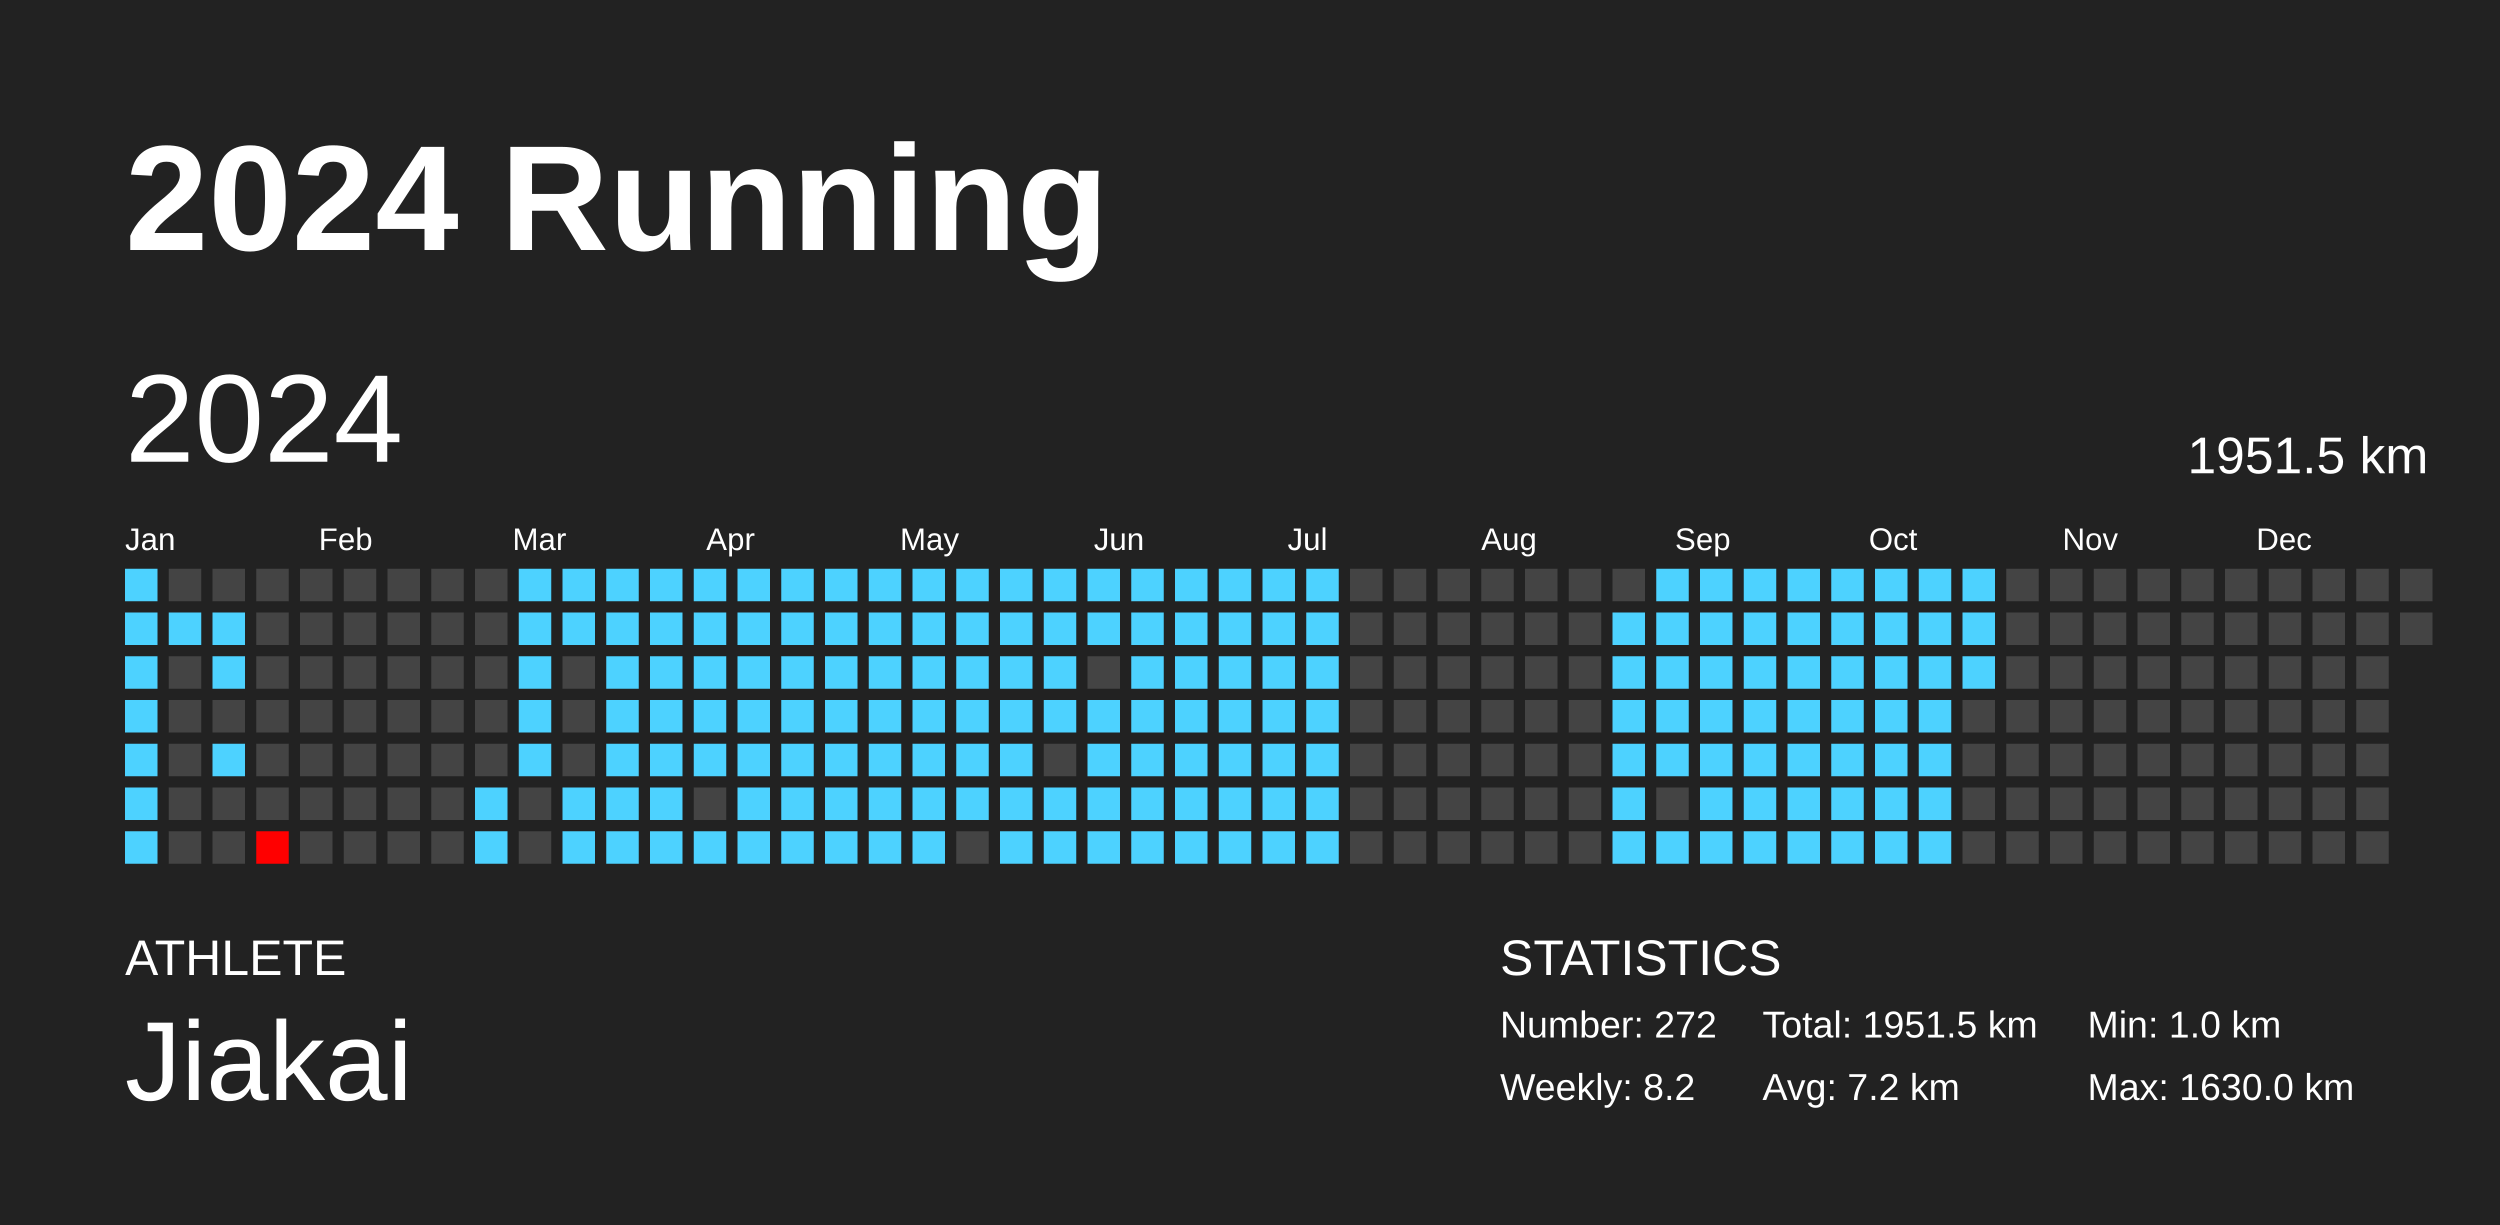
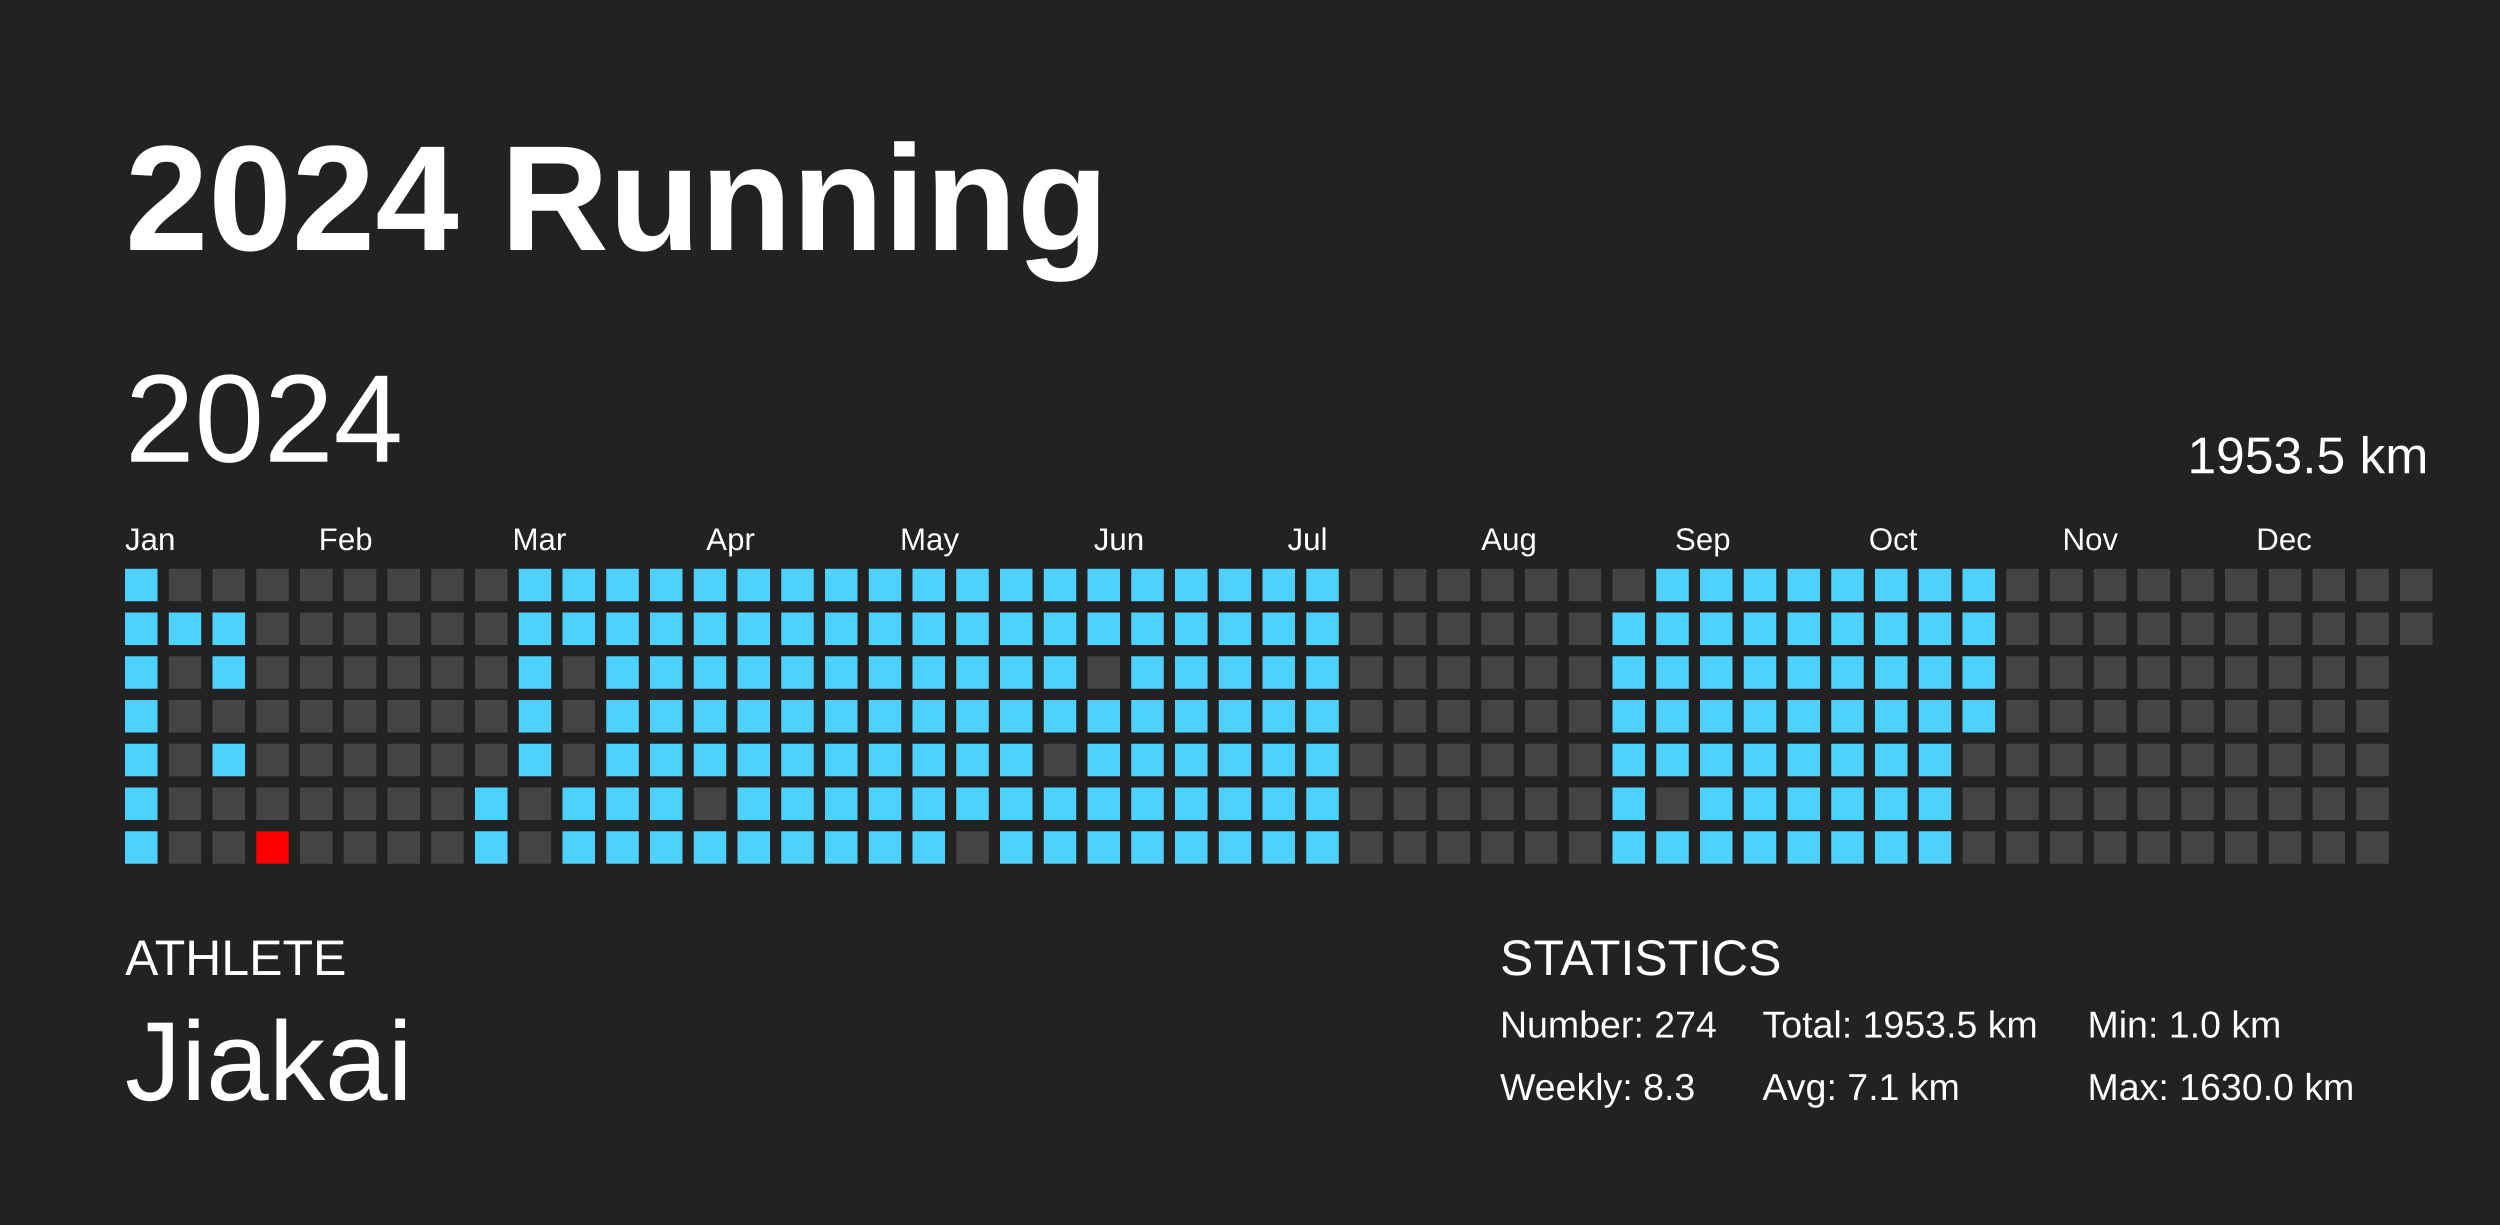
<svg xmlns="http://www.w3.org/2000/svg" baseProfile="full" height="98mm" version="1.1" viewBox="0,0,200,98" width="200mm">
  <defs />
  <rect fill="#222222" height="98" width="200" x="0" y="0" />
  <text fill="#FFFFFF" style="font-size:12px; font-family:Arial; font-weight:bold;" x="10" y="20">2024 Running</text>
  <text fill="#FFFFFF" style="font-size:4px; font-family:Arial" x="10" y="78">ATHLETE</text>
  <text fill="#FFFFFF" style="font-size:9px; font-family:Arial" x="10" y="88">Jiakai</text>
  <text fill="#FFFFFF" style="font-size:4px; font-family:Arial" x="120" y="78">STATISTICS</text>
-   <text fill="#FFFFFF" style="font-size:3px; font-family:Arial" x="120" y="83">Number: 272</text>
-   <text fill="#FFFFFF" style="font-size:3px; font-family:Arial" x="120" y="88">Weekly: 8.2</text>
-   <text fill="#FFFFFF" style="font-size:3px; font-family:Arial" x="141" y="83">Total: 1951.5 km</text>
-   <text fill="#FFFFFF" style="font-size:3px; font-family:Arial" x="141" y="88">Avg: 7.2 km</text>
+   <text fill="#FFFFFF" style="font-size:3px; font-family:Arial" x="120" y="83">Number: 274</text>
+   <text fill="#FFFFFF" style="font-size:3px; font-family:Arial" x="120" y="88">Weekly: 8.3</text>
+   <text fill="#FFFFFF" style="font-size:3px; font-family:Arial" x="141" y="83">Total: 1953.5 km</text>
+   <text fill="#FFFFFF" style="font-size:3px; font-family:Arial" x="141" y="88">Avg: 7.1 km</text>
  <text fill="#FFFFFF" style="font-size:3px; font-family:Arial" x="167" y="83">Min: 1.0 km</text>
  <text fill="#FFFFFF" style="font-size:3px; font-family:Arial" x="167" y="88">Max: 1630.0 km</text>
  <text dominant-baseline="hanging" fill="#FFFFFF" style="font-size:10.0px; font-family:Arial;" x="10" y="30">2024</text>
-   <text dominant-baseline="hanging" fill="#FFFFFF" style="font-size:4.125px; font-family:Arial;" x="175" y="35">1951.5 km</text>
+   <text dominant-baseline="hanging" fill="#FFFFFF" style="font-size:4.125px; font-family:Arial;" x="175" y="35">1953.5 km</text>
  <text fill="#FFFFFF" style="font-size:2.5px; font-family:Arial" x="10.0" y="44">Jan</text>
  <text fill="#FFFFFF" style="font-size:2.5px; font-family:Arial" x="25.5" y="44">Feb</text>
  <text fill="#FFFFFF" style="font-size:2.5px; font-family:Arial" x="41.0" y="44">Mar</text>
  <text fill="#FFFFFF" style="font-size:2.5px; font-family:Arial" x="56.5" y="44">Apr</text>
  <text fill="#FFFFFF" style="font-size:2.5px; font-family:Arial" x="72.0" y="44">May</text>
  <text fill="#FFFFFF" style="font-size:2.5px; font-family:Arial" x="87.5" y="44">Jun</text>
  <text fill="#FFFFFF" style="font-size:2.5px; font-family:Arial" x="103.0" y="44">Jul</text>
  <text fill="#FFFFFF" style="font-size:2.5px; font-family:Arial" x="118.5" y="44">Aug</text>
  <text fill="#FFFFFF" style="font-size:2.5px; font-family:Arial" x="134.0" y="44">Sep</text>
  <text fill="#FFFFFF" style="font-size:2.5px; font-family:Arial" x="149.5" y="44">Oct</text>
  <text fill="#FFFFFF" style="font-size:2.5px; font-family:Arial" x="165.0" y="44">Nov</text>
  <text fill="#FFFFFF" style="font-size:2.5px; font-family:Arial" x="180.5" y="44">Dec</text>
  <rect fill="#4dd2ff" height="2.6" width="2.6" x="10.0" y="45.5" />
  <rect fill="#4dd2ff" height="2.6" width="2.6" x="10.0" y="49.0" />
  <rect fill="#4dd2ff" height="2.6" width="2.6" x="10.0" y="52.5" />
  <rect fill="#4dd2ff" height="2.6" width="2.6" x="10.0" y="56.0" />
  <rect fill="#4dd2ff" height="2.6" width="2.6" x="10.0" y="59.5" />
  <rect fill="#4dd2ff" height="2.6" width="2.6" x="10.0" y="63.0" />
  <rect fill="#4dd2ff" height="2.6" width="2.6" x="10.0" y="66.5" />
  <rect fill="#444444" height="2.6" width="2.6" x="13.5" y="45.5" />
  <rect fill="#4dd2ff" height="2.6" width="2.6" x="13.5" y="49.0" />
  <rect fill="#444444" height="2.6" width="2.6" x="13.5" y="52.5" />
  <rect fill="#444444" height="2.6" width="2.6" x="13.5" y="56.0" />
  <rect fill="#444444" height="2.6" width="2.6" x="13.5" y="59.5" />
  <rect fill="#444444" height="2.6" width="2.6" x="13.5" y="63.0" />
  <rect fill="#444444" height="2.6" width="2.6" x="13.5" y="66.5" />
  <rect fill="#444444" height="2.6" width="2.6" x="17.0" y="45.5" />
  <rect fill="#4dd2ff" height="2.6" width="2.6" x="17.0" y="49.0" />
  <rect fill="#4dd2ff" height="2.6" width="2.6" x="17.0" y="52.5" />
  <rect fill="#444444" height="2.6" width="2.6" x="17.0" y="56.0" />
  <rect fill="#4dd2ff" height="2.6" width="2.6" x="17.0" y="59.5" />
  <rect fill="#444444" height="2.6" width="2.6" x="17.0" y="63.0" />
  <rect fill="#444444" height="2.6" width="2.6" x="17.0" y="66.5" />
  <rect fill="#444444" height="2.6" width="2.6" x="20.5" y="45.5" />
  <rect fill="#444444" height="2.6" width="2.6" x="20.5" y="49.0" />
  <rect fill="#444444" height="2.6" width="2.6" x="20.5" y="52.5" />
  <rect fill="#444444" height="2.6" width="2.6" x="20.5" y="56.0" />
  <rect fill="#444444" height="2.6" width="2.6" x="20.5" y="59.5" />
  <rect fill="#444444" height="2.6" width="2.6" x="20.5" y="63.0" />
  <rect fill="red" height="2.6" width="2.6" x="20.5" y="66.5" />
  <rect fill="#444444" height="2.6" width="2.6" x="24.0" y="45.5" />
  <rect fill="#444444" height="2.6" width="2.6" x="24.0" y="49.0" />
  <rect fill="#444444" height="2.6" width="2.6" x="24.0" y="52.5" />
  <rect fill="#444444" height="2.6" width="2.6" x="24.0" y="56.0" />
  <rect fill="#444444" height="2.6" width="2.6" x="24.0" y="59.5" />
  <rect fill="#444444" height="2.6" width="2.6" x="24.0" y="63.0" />
  <rect fill="#444444" height="2.6" width="2.6" x="24.0" y="66.5" />
  <rect fill="#444444" height="2.6" width="2.6" x="27.5" y="45.5" />
  <rect fill="#444444" height="2.6" width="2.6" x="27.5" y="49.0" />
  <rect fill="#444444" height="2.6" width="2.6" x="27.5" y="52.5" />
  <rect fill="#444444" height="2.6" width="2.6" x="27.5" y="56.0" />
  <rect fill="#444444" height="2.6" width="2.6" x="27.5" y="59.5" />
  <rect fill="#444444" height="2.6" width="2.6" x="27.5" y="63.0" />
  <rect fill="#444444" height="2.6" width="2.6" x="27.5" y="66.5" />
  <rect fill="#444444" height="2.6" width="2.6" x="31.0" y="45.5" />
  <rect fill="#444444" height="2.6" width="2.6" x="31.0" y="49.0" />
  <rect fill="#444444" height="2.6" width="2.6" x="31.0" y="52.5" />
  <rect fill="#444444" height="2.6" width="2.6" x="31.0" y="56.0" />
  <rect fill="#444444" height="2.6" width="2.6" x="31.0" y="59.5" />
  <rect fill="#444444" height="2.6" width="2.6" x="31.0" y="63.0" />
  <rect fill="#444444" height="2.6" width="2.6" x="31.0" y="66.5" />
  <rect fill="#444444" height="2.6" width="2.6" x="34.5" y="45.5" />
  <rect fill="#444444" height="2.6" width="2.6" x="34.5" y="49.0" />
  <rect fill="#444444" height="2.6" width="2.6" x="34.5" y="52.5" />
  <rect fill="#444444" height="2.6" width="2.6" x="34.5" y="56.0" />
  <rect fill="#444444" height="2.6" width="2.6" x="34.5" y="59.5" />
  <rect fill="#444444" height="2.6" width="2.6" x="34.5" y="63.0" />
  <rect fill="#444444" height="2.6" width="2.6" x="34.5" y="66.5" />
  <rect fill="#444444" height="2.6" width="2.6" x="38.0" y="45.5" />
  <rect fill="#444444" height="2.6" width="2.6" x="38.0" y="49.0" />
  <rect fill="#444444" height="2.6" width="2.6" x="38.0" y="52.5" />
  <rect fill="#444444" height="2.6" width="2.6" x="38.0" y="56.0" />
  <rect fill="#444444" height="2.6" width="2.6" x="38.0" y="59.5" />
  <rect fill="#4dd2ff" height="2.6" width="2.6" x="38.0" y="63.0" />
  <rect fill="#4dd2ff" height="2.6" width="2.6" x="38.0" y="66.5" />
  <rect fill="#4dd2ff" height="2.6" width="2.6" x="41.5" y="45.5" />
  <rect fill="#4dd2ff" height="2.6" width="2.6" x="41.5" y="49.0" />
  <rect fill="#4dd2ff" height="2.6" width="2.6" x="41.5" y="52.5" />
  <rect fill="#4dd2ff" height="2.6" width="2.6" x="41.5" y="56.0" />
  <rect fill="#4dd2ff" height="2.6" width="2.6" x="41.5" y="59.5" />
  <rect fill="#444444" height="2.6" width="2.6" x="41.5" y="63.0" />
  <rect fill="#444444" height="2.6" width="2.6" x="41.5" y="66.5" />
  <rect fill="#4dd2ff" height="2.6" width="2.6" x="45.0" y="45.5" />
  <rect fill="#4dd2ff" height="2.6" width="2.6" x="45.0" y="49.0" />
  <rect fill="#444444" height="2.6" width="2.6" x="45.0" y="52.5" />
  <rect fill="#444444" height="2.6" width="2.6" x="45.0" y="56.0" />
  <rect fill="#444444" height="2.6" width="2.6" x="45.0" y="59.5" />
  <rect fill="#4dd2ff" height="2.6" width="2.6" x="45.0" y="63.0" />
  <rect fill="#4dd2ff" height="2.6" width="2.6" x="45.0" y="66.5" />
  <rect fill="#4dd2ff" height="2.6" width="2.6" x="48.5" y="45.5" />
  <rect fill="#4dd2ff" height="2.6" width="2.6" x="48.5" y="49.0" />
  <rect fill="#4dd2ff" height="2.6" width="2.6" x="48.5" y="52.5" />
  <rect fill="#4dd2ff" height="2.6" width="2.6" x="48.5" y="56.0" />
  <rect fill="#4dd2ff" height="2.6" width="2.6" x="48.5" y="59.5" />
  <rect fill="#4dd2ff" height="2.6" width="2.6" x="48.5" y="63.0" />
  <rect fill="#4dd2ff" height="2.6" width="2.6" x="48.5" y="66.5" />
  <rect fill="#4dd2ff" height="2.6" width="2.6" x="52.0" y="45.5" />
  <rect fill="#4dd2ff" height="2.6" width="2.6" x="52.0" y="49.0" />
  <rect fill="#4dd2ff" height="2.6" width="2.6" x="52.0" y="52.5" />
  <rect fill="#4dd2ff" height="2.6" width="2.6" x="52.0" y="56.0" />
  <rect fill="#4dd2ff" height="2.6" width="2.6" x="52.0" y="59.5" />
  <rect fill="#4dd2ff" height="2.6" width="2.6" x="52.0" y="63.0" />
  <rect fill="#4dd2ff" height="2.6" width="2.6" x="52.0" y="66.5" />
  <rect fill="#4dd2ff" height="2.6" width="2.6" x="55.5" y="45.5" />
  <rect fill="#4dd2ff" height="2.6" width="2.6" x="55.5" y="49.0" />
  <rect fill="#4dd2ff" height="2.6" width="2.6" x="55.5" y="52.5" />
  <rect fill="#4dd2ff" height="2.6" width="2.6" x="55.5" y="56.0" />
  <rect fill="#4dd2ff" height="2.6" width="2.6" x="55.5" y="59.5" />
  <rect fill="#444444" height="2.6" width="2.6" x="55.5" y="63.0" />
  <rect fill="#4dd2ff" height="2.6" width="2.6" x="55.5" y="66.5" />
  <rect fill="#4dd2ff" height="2.6" width="2.6" x="59.0" y="45.5" />
  <rect fill="#4dd2ff" height="2.6" width="2.6" x="59.0" y="49.0" />
  <rect fill="#4dd2ff" height="2.6" width="2.6" x="59.0" y="52.5" />
  <rect fill="#4dd2ff" height="2.6" width="2.6" x="59.0" y="56.0" />
  <rect fill="#4dd2ff" height="2.6" width="2.6" x="59.0" y="59.5" />
  <rect fill="#4dd2ff" height="2.6" width="2.6" x="59.0" y="63.0" />
  <rect fill="#4dd2ff" height="2.6" width="2.6" x="59.0" y="66.5" />
  <rect fill="#4dd2ff" height="2.6" width="2.6" x="62.5" y="45.5" />
  <rect fill="#4dd2ff" height="2.6" width="2.6" x="62.5" y="49.0" />
  <rect fill="#4dd2ff" height="2.6" width="2.6" x="62.5" y="52.5" />
  <rect fill="#4dd2ff" height="2.6" width="2.6" x="62.5" y="56.0" />
  <rect fill="#4dd2ff" height="2.6" width="2.6" x="62.5" y="59.5" />
  <rect fill="#4dd2ff" height="2.6" width="2.6" x="62.5" y="63.0" />
  <rect fill="#4dd2ff" height="2.6" width="2.6" x="62.5" y="66.5" />
  <rect fill="#4dd2ff" height="2.6" width="2.6" x="66.0" y="45.5" />
  <rect fill="#4dd2ff" height="2.6" width="2.6" x="66.0" y="49.0" />
  <rect fill="#4dd2ff" height="2.6" width="2.6" x="66.0" y="52.5" />
  <rect fill="#4dd2ff" height="2.6" width="2.6" x="66.0" y="56.0" />
  <rect fill="#4dd2ff" height="2.6" width="2.6" x="66.0" y="59.5" />
  <rect fill="#4dd2ff" height="2.6" width="2.6" x="66.0" y="63.0" />
  <rect fill="#4dd2ff" height="2.6" width="2.6" x="66.0" y="66.5" />
  <rect fill="#4dd2ff" height="2.6" width="2.6" x="69.5" y="45.5" />
  <rect fill="#4dd2ff" height="2.6" width="2.6" x="69.5" y="49.0" />
  <rect fill="#4dd2ff" height="2.6" width="2.6" x="69.5" y="52.5" />
  <rect fill="#4dd2ff" height="2.6" width="2.6" x="69.5" y="56.0" />
  <rect fill="#4dd2ff" height="2.6" width="2.6" x="69.5" y="59.5" />
  <rect fill="#4dd2ff" height="2.6" width="2.6" x="69.5" y="63.0" />
  <rect fill="#4dd2ff" height="2.6" width="2.6" x="69.5" y="66.5" />
  <rect fill="#4dd2ff" height="2.6" width="2.6" x="73.0" y="45.5" />
  <rect fill="#4dd2ff" height="2.6" width="2.6" x="73.0" y="49.0" />
  <rect fill="#4dd2ff" height="2.6" width="2.6" x="73.0" y="52.5" />
  <rect fill="#4dd2ff" height="2.6" width="2.6" x="73.0" y="56.0" />
  <rect fill="#4dd2ff" height="2.6" width="2.6" x="73.0" y="59.5" />
  <rect fill="#4dd2ff" height="2.6" width="2.6" x="73.0" y="63.0" />
  <rect fill="#4dd2ff" height="2.6" width="2.6" x="73.0" y="66.5" />
  <rect fill="#4dd2ff" height="2.6" width="2.6" x="76.5" y="45.5" />
  <rect fill="#4dd2ff" height="2.6" width="2.6" x="76.5" y="49.0" />
  <rect fill="#4dd2ff" height="2.6" width="2.6" x="76.5" y="52.5" />
  <rect fill="#4dd2ff" height="2.6" width="2.6" x="76.5" y="56.0" />
  <rect fill="#4dd2ff" height="2.6" width="2.6" x="76.5" y="59.5" />
  <rect fill="#4dd2ff" height="2.6" width="2.6" x="76.5" y="63.0" />
  <rect fill="#444444" height="2.6" width="2.6" x="76.5" y="66.5" />
  <rect fill="#4dd2ff" height="2.6" width="2.6" x="80.0" y="45.5" />
  <rect fill="#4dd2ff" height="2.6" width="2.6" x="80.0" y="49.0" />
  <rect fill="#4dd2ff" height="2.6" width="2.6" x="80.0" y="52.5" />
  <rect fill="#4dd2ff" height="2.6" width="2.6" x="80.0" y="56.0" />
  <rect fill="#4dd2ff" height="2.6" width="2.6" x="80.0" y="59.5" />
  <rect fill="#4dd2ff" height="2.6" width="2.6" x="80.0" y="63.0" />
  <rect fill="#4dd2ff" height="2.6" width="2.6" x="80.0" y="66.5" />
  <rect fill="#4dd2ff" height="2.6" width="2.6" x="83.5" y="45.5" />
  <rect fill="#4dd2ff" height="2.6" width="2.6" x="83.5" y="49.0" />
  <rect fill="#4dd2ff" height="2.6" width="2.6" x="83.5" y="52.5" />
  <rect fill="#4dd2ff" height="2.6" width="2.6" x="83.5" y="56.0" />
  <rect fill="#444444" height="2.6" width="2.6" x="83.5" y="59.5" />
  <rect fill="#4dd2ff" height="2.6" width="2.6" x="83.5" y="63.0" />
  <rect fill="#4dd2ff" height="2.6" width="2.6" x="83.5" y="66.5" />
  <rect fill="#4dd2ff" height="2.6" width="2.6" x="87.0" y="45.5" />
  <rect fill="#4dd2ff" height="2.6" width="2.6" x="87.0" y="49.0" />
  <rect fill="#444444" height="2.6" width="2.6" x="87.0" y="52.5" />
  <rect fill="#4dd2ff" height="2.6" width="2.6" x="87.0" y="56.0" />
  <rect fill="#4dd2ff" height="2.6" width="2.6" x="87.0" y="59.5" />
  <rect fill="#4dd2ff" height="2.6" width="2.6" x="87.0" y="63.0" />
  <rect fill="#4dd2ff" height="2.6" width="2.6" x="87.0" y="66.5" />
  <rect fill="#4dd2ff" height="2.6" width="2.6" x="90.5" y="45.5" />
  <rect fill="#4dd2ff" height="2.6" width="2.6" x="90.5" y="49.0" />
  <rect fill="#4dd2ff" height="2.6" width="2.6" x="90.5" y="52.5" />
  <rect fill="#4dd2ff" height="2.6" width="2.6" x="90.5" y="56.0" />
  <rect fill="#4dd2ff" height="2.6" width="2.6" x="90.5" y="59.5" />
  <rect fill="#4dd2ff" height="2.6" width="2.6" x="90.5" y="63.0" />
  <rect fill="#4dd2ff" height="2.6" width="2.6" x="90.5" y="66.5" />
  <rect fill="#4dd2ff" height="2.6" width="2.6" x="94.0" y="45.5" />
  <rect fill="#4dd2ff" height="2.6" width="2.6" x="94.0" y="49.0" />
  <rect fill="#4dd2ff" height="2.6" width="2.6" x="94.0" y="52.5" />
  <rect fill="#4dd2ff" height="2.6" width="2.6" x="94.0" y="56.0" />
  <rect fill="#4dd2ff" height="2.6" width="2.6" x="94.0" y="59.5" />
  <rect fill="#4dd2ff" height="2.6" width="2.6" x="94.0" y="63.0" />
  <rect fill="#4dd2ff" height="2.6" width="2.6" x="94.0" y="66.5" />
  <rect fill="#4dd2ff" height="2.6" width="2.6" x="97.5" y="45.5" />
  <rect fill="#4dd2ff" height="2.6" width="2.6" x="97.5" y="49.0" />
  <rect fill="#4dd2ff" height="2.6" width="2.6" x="97.5" y="52.5" />
  <rect fill="#4dd2ff" height="2.6" width="2.6" x="97.5" y="56.0" />
  <rect fill="#4dd2ff" height="2.6" width="2.6" x="97.5" y="59.5" />
  <rect fill="#4dd2ff" height="2.6" width="2.6" x="97.5" y="63.0" />
  <rect fill="#4dd2ff" height="2.6" width="2.6" x="97.5" y="66.5" />
  <rect fill="#4dd2ff" height="2.6" width="2.6" x="101.0" y="45.5" />
  <rect fill="#4dd2ff" height="2.6" width="2.6" x="101.0" y="49.0" />
  <rect fill="#4dd2ff" height="2.6" width="2.6" x="101.0" y="52.5" />
  <rect fill="#4dd2ff" height="2.6" width="2.6" x="101.0" y="56.0" />
  <rect fill="#4dd2ff" height="2.6" width="2.6" x="101.0" y="59.5" />
  <rect fill="#4dd2ff" height="2.6" width="2.6" x="101.0" y="63.0" />
  <rect fill="#4dd2ff" height="2.6" width="2.6" x="101.0" y="66.5" />
  <rect fill="#4dd2ff" height="2.6" width="2.6" x="104.5" y="45.5" />
  <rect fill="#4dd2ff" height="2.6" width="2.6" x="104.5" y="49.0" />
  <rect fill="#4dd2ff" height="2.6" width="2.6" x="104.5" y="52.5" />
  <rect fill="#4dd2ff" height="2.6" width="2.6" x="104.5" y="56.0" />
  <rect fill="#4dd2ff" height="2.6" width="2.6" x="104.5" y="59.5" />
  <rect fill="#4dd2ff" height="2.6" width="2.6" x="104.5" y="63.0" />
  <rect fill="#4dd2ff" height="2.6" width="2.6" x="104.5" y="66.5" />
  <rect fill="#444444" height="2.6" width="2.6" x="108.0" y="45.5" />
  <rect fill="#444444" height="2.6" width="2.6" x="108.0" y="49.0" />
  <rect fill="#444444" height="2.6" width="2.6" x="108.0" y="52.5" />
  <rect fill="#444444" height="2.6" width="2.6" x="108.0" y="56.0" />
  <rect fill="#444444" height="2.6" width="2.6" x="108.0" y="59.5" />
  <rect fill="#444444" height="2.6" width="2.6" x="108.0" y="63.0" />
  <rect fill="#444444" height="2.6" width="2.6" x="108.0" y="66.5" />
  <rect fill="#444444" height="2.6" width="2.6" x="111.5" y="45.5" />
  <rect fill="#444444" height="2.6" width="2.6" x="111.5" y="49.0" />
  <rect fill="#444444" height="2.6" width="2.6" x="111.5" y="52.5" />
  <rect fill="#444444" height="2.6" width="2.6" x="111.5" y="56.0" />
  <rect fill="#444444" height="2.6" width="2.6" x="111.5" y="59.5" />
  <rect fill="#444444" height="2.6" width="2.6" x="111.5" y="63.0" />
  <rect fill="#444444" height="2.6" width="2.6" x="111.5" y="66.5" />
  <rect fill="#444444" height="2.6" width="2.6" x="115.0" y="45.5" />
  <rect fill="#444444" height="2.6" width="2.6" x="115.0" y="49.0" />
  <rect fill="#444444" height="2.6" width="2.6" x="115.0" y="52.5" />
  <rect fill="#444444" height="2.6" width="2.6" x="115.0" y="56.0" />
  <rect fill="#444444" height="2.6" width="2.6" x="115.0" y="59.5" />
  <rect fill="#444444" height="2.6" width="2.6" x="115.0" y="63.0" />
  <rect fill="#444444" height="2.6" width="2.6" x="115.0" y="66.5" />
  <rect fill="#444444" height="2.6" width="2.6" x="118.5" y="45.5" />
  <rect fill="#444444" height="2.6" width="2.6" x="118.5" y="49.0" />
  <rect fill="#444444" height="2.6" width="2.6" x="118.5" y="52.5" />
  <rect fill="#444444" height="2.6" width="2.6" x="118.5" y="56.0" />
  <rect fill="#444444" height="2.6" width="2.6" x="118.5" y="59.5" />
  <rect fill="#444444" height="2.6" width="2.6" x="118.5" y="63.0" />
  <rect fill="#444444" height="2.6" width="2.6" x="118.5" y="66.5" />
  <rect fill="#444444" height="2.6" width="2.6" x="122.0" y="45.5" />
  <rect fill="#444444" height="2.6" width="2.6" x="122.0" y="49.0" />
  <rect fill="#444444" height="2.6" width="2.6" x="122.0" y="52.5" />
  <rect fill="#444444" height="2.6" width="2.6" x="122.0" y="56.0" />
  <rect fill="#444444" height="2.6" width="2.6" x="122.0" y="59.5" />
  <rect fill="#444444" height="2.6" width="2.6" x="122.0" y="63.0" />
  <rect fill="#444444" height="2.6" width="2.6" x="122.0" y="66.5" />
  <rect fill="#444444" height="2.6" width="2.6" x="125.5" y="45.5" />
  <rect fill="#444444" height="2.6" width="2.6" x="125.5" y="49.0" />
  <rect fill="#444444" height="2.6" width="2.6" x="125.5" y="52.5" />
  <rect fill="#444444" height="2.6" width="2.6" x="125.5" y="56.0" />
  <rect fill="#444444" height="2.6" width="2.6" x="125.5" y="59.5" />
  <rect fill="#444444" height="2.6" width="2.6" x="125.5" y="63.0" />
  <rect fill="#444444" height="2.6" width="2.6" x="125.5" y="66.5" />
  <rect fill="#444444" height="2.6" width="2.6" x="129.0" y="45.5" />
  <rect fill="#4dd2ff" height="2.6" width="2.6" x="129.0" y="49.0" />
  <rect fill="#4dd2ff" height="2.6" width="2.6" x="129.0" y="52.5" />
  <rect fill="#4dd2ff" height="2.6" width="2.6" x="129.0" y="56.0" />
  <rect fill="#4dd2ff" height="2.6" width="2.6" x="129.0" y="59.5" />
  <rect fill="#4dd2ff" height="2.6" width="2.6" x="129.0" y="63.0" />
  <rect fill="#4dd2ff" height="2.6" width="2.6" x="129.0" y="66.5" />
  <rect fill="#4dd2ff" height="2.6" width="2.6" x="132.5" y="45.5" />
  <rect fill="#4dd2ff" height="2.6" width="2.6" x="132.5" y="49.0" />
  <rect fill="#4dd2ff" height="2.6" width="2.6" x="132.5" y="52.5" />
  <rect fill="#4dd2ff" height="2.6" width="2.6" x="132.5" y="56.0" />
  <rect fill="#4dd2ff" height="2.6" width="2.6" x="132.5" y="59.5" />
  <rect fill="#444444" height="2.6" width="2.6" x="132.5" y="63.0" />
  <rect fill="#4dd2ff" height="2.6" width="2.6" x="132.5" y="66.5" />
  <rect fill="#4dd2ff" height="2.6" width="2.6" x="136.0" y="45.5" />
  <rect fill="#4dd2ff" height="2.6" width="2.6" x="136.0" y="49.0" />
  <rect fill="#4dd2ff" height="2.6" width="2.6" x="136.0" y="52.5" />
  <rect fill="#4dd2ff" height="2.6" width="2.6" x="136.0" y="56.0" />
  <rect fill="#4dd2ff" height="2.6" width="2.6" x="136.0" y="59.5" />
  <rect fill="#4dd2ff" height="2.6" width="2.6" x="136.0" y="63.0" />
  <rect fill="#4dd2ff" height="2.6" width="2.6" x="136.0" y="66.5" />
  <rect fill="#4dd2ff" height="2.6" width="2.6" x="139.5" y="45.5" />
  <rect fill="#4dd2ff" height="2.6" width="2.6" x="139.5" y="49.0" />
  <rect fill="#4dd2ff" height="2.6" width="2.6" x="139.5" y="52.5" />
  <rect fill="#4dd2ff" height="2.6" width="2.6" x="139.5" y="56.0" />
  <rect fill="#4dd2ff" height="2.6" width="2.6" x="139.5" y="59.5" />
  <rect fill="#4dd2ff" height="2.6" width="2.6" x="139.5" y="63.0" />
  <rect fill="#4dd2ff" height="2.6" width="2.6" x="139.5" y="66.5" />
  <rect fill="#4dd2ff" height="2.6" width="2.6" x="143.0" y="45.5" />
  <rect fill="#4dd2ff" height="2.6" width="2.6" x="143.0" y="49.0" />
  <rect fill="#4dd2ff" height="2.6" width="2.6" x="143.0" y="52.5" />
  <rect fill="#4dd2ff" height="2.6" width="2.6" x="143.0" y="56.0" />
  <rect fill="#4dd2ff" height="2.6" width="2.6" x="143.0" y="59.5" />
  <rect fill="#4dd2ff" height="2.6" width="2.6" x="143.0" y="63.0" />
  <rect fill="#4dd2ff" height="2.6" width="2.6" x="143.0" y="66.5" />
  <rect fill="#4dd2ff" height="2.6" width="2.6" x="146.5" y="45.5" />
  <rect fill="#4dd2ff" height="2.6" width="2.6" x="146.5" y="49.0" />
  <rect fill="#4dd2ff" height="2.6" width="2.6" x="146.5" y="52.5" />
  <rect fill="#4dd2ff" height="2.6" width="2.6" x="146.5" y="56.0" />
  <rect fill="#4dd2ff" height="2.6" width="2.6" x="146.5" y="59.5" />
  <rect fill="#4dd2ff" height="2.6" width="2.6" x="146.5" y="63.0" />
  <rect fill="#4dd2ff" height="2.6" width="2.6" x="146.5" y="66.5" />
  <rect fill="#4dd2ff" height="2.6" width="2.6" x="150.0" y="45.5" />
  <rect fill="#4dd2ff" height="2.6" width="2.6" x="150.0" y="49.0" />
  <rect fill="#4dd2ff" height="2.6" width="2.6" x="150.0" y="52.5" />
  <rect fill="#4dd2ff" height="2.6" width="2.6" x="150.0" y="56.0" />
  <rect fill="#4dd2ff" height="2.6" width="2.6" x="150.0" y="59.5" />
  <rect fill="#4dd2ff" height="2.6" width="2.6" x="150.0" y="63.0" />
  <rect fill="#4dd2ff" height="2.6" width="2.6" x="150.0" y="66.5" />
  <rect fill="#4dd2ff" height="2.6" width="2.6" x="153.5" y="45.5" />
  <rect fill="#4dd2ff" height="2.6" width="2.6" x="153.5" y="49.0" />
  <rect fill="#4dd2ff" height="2.6" width="2.6" x="153.5" y="52.5" />
  <rect fill="#4dd2ff" height="2.6" width="2.6" x="153.5" y="56.0" />
  <rect fill="#4dd2ff" height="2.6" width="2.6" x="153.5" y="59.5" />
  <rect fill="#4dd2ff" height="2.6" width="2.6" x="153.5" y="63.0" />
  <rect fill="#4dd2ff" height="2.6" width="2.6" x="153.5" y="66.5" />
  <rect fill="#4dd2ff" height="2.6" width="2.6" x="157.0" y="45.5" />
  <rect fill="#4dd2ff" height="2.6" width="2.6" x="157.0" y="49.0" />
  <rect fill="#4dd2ff" height="2.6" width="2.6" x="157.0" y="52.5" />
-   <rect fill="#444444" height="2.6" width="2.6" x="157.0" y="56.0" />
+   <rect fill="#4dd2ff" height="2.6" width="2.6" x="157.0" y="56.0" />
  <rect fill="#444444" height="2.6" width="2.6" x="157.0" y="59.5" />
  <rect fill="#444444" height="2.6" width="2.6" x="157.0" y="63.0" />
  <rect fill="#444444" height="2.6" width="2.6" x="157.0" y="66.5" />
  <rect fill="#444444" height="2.6" width="2.6" x="160.5" y="45.5" />
  <rect fill="#444444" height="2.6" width="2.6" x="160.5" y="49.0" />
  <rect fill="#444444" height="2.6" width="2.6" x="160.5" y="52.5" />
  <rect fill="#444444" height="2.6" width="2.6" x="160.5" y="56.0" />
  <rect fill="#444444" height="2.6" width="2.6" x="160.5" y="59.5" />
  <rect fill="#444444" height="2.6" width="2.6" x="160.5" y="63.0" />
  <rect fill="#444444" height="2.6" width="2.6" x="160.5" y="66.5" />
  <rect fill="#444444" height="2.6" width="2.6" x="164.0" y="45.5" />
  <rect fill="#444444" height="2.6" width="2.6" x="164.0" y="49.0" />
  <rect fill="#444444" height="2.6" width="2.6" x="164.0" y="52.5" />
  <rect fill="#444444" height="2.6" width="2.6" x="164.0" y="56.0" />
  <rect fill="#444444" height="2.6" width="2.6" x="164.0" y="59.5" />
  <rect fill="#444444" height="2.6" width="2.6" x="164.0" y="63.0" />
  <rect fill="#444444" height="2.6" width="2.6" x="164.0" y="66.5" />
  <rect fill="#444444" height="2.6" width="2.6" x="167.5" y="45.5" />
  <rect fill="#444444" height="2.6" width="2.6" x="167.5" y="49.0" />
  <rect fill="#444444" height="2.6" width="2.6" x="167.5" y="52.5" />
  <rect fill="#444444" height="2.6" width="2.6" x="167.5" y="56.0" />
  <rect fill="#444444" height="2.6" width="2.6" x="167.5" y="59.5" />
  <rect fill="#444444" height="2.6" width="2.6" x="167.5" y="63.0" />
  <rect fill="#444444" height="2.6" width="2.6" x="167.5" y="66.5" />
  <rect fill="#444444" height="2.6" width="2.6" x="171.0" y="45.5" />
  <rect fill="#444444" height="2.6" width="2.6" x="171.0" y="49.0" />
  <rect fill="#444444" height="2.6" width="2.6" x="171.0" y="52.5" />
  <rect fill="#444444" height="2.6" width="2.6" x="171.0" y="56.0" />
  <rect fill="#444444" height="2.6" width="2.6" x="171.0" y="59.5" />
  <rect fill="#444444" height="2.6" width="2.6" x="171.0" y="63.0" />
  <rect fill="#444444" height="2.6" width="2.6" x="171.0" y="66.5" />
  <rect fill="#444444" height="2.6" width="2.6" x="174.5" y="45.5" />
  <rect fill="#444444" height="2.6" width="2.6" x="174.5" y="49.0" />
  <rect fill="#444444" height="2.6" width="2.6" x="174.5" y="52.5" />
  <rect fill="#444444" height="2.6" width="2.6" x="174.5" y="56.0" />
  <rect fill="#444444" height="2.6" width="2.6" x="174.5" y="59.5" />
  <rect fill="#444444" height="2.6" width="2.6" x="174.5" y="63.0" />
  <rect fill="#444444" height="2.6" width="2.6" x="174.5" y="66.5" />
  <rect fill="#444444" height="2.6" width="2.6" x="178.0" y="45.5" />
  <rect fill="#444444" height="2.6" width="2.6" x="178.0" y="49.0" />
  <rect fill="#444444" height="2.6" width="2.6" x="178.0" y="52.5" />
  <rect fill="#444444" height="2.6" width="2.6" x="178.0" y="56.0" />
  <rect fill="#444444" height="2.6" width="2.6" x="178.0" y="59.5" />
  <rect fill="#444444" height="2.6" width="2.6" x="178.0" y="63.0" />
  <rect fill="#444444" height="2.6" width="2.6" x="178.0" y="66.5" />
  <rect fill="#444444" height="2.6" width="2.6" x="181.5" y="45.5" />
  <rect fill="#444444" height="2.6" width="2.6" x="181.5" y="49.0" />
  <rect fill="#444444" height="2.6" width="2.6" x="181.5" y="52.5" />
  <rect fill="#444444" height="2.6" width="2.6" x="181.5" y="56.0" />
  <rect fill="#444444" height="2.6" width="2.6" x="181.5" y="59.5" />
  <rect fill="#444444" height="2.6" width="2.6" x="181.5" y="63.0" />
  <rect fill="#444444" height="2.6" width="2.6" x="181.5" y="66.5" />
  <rect fill="#444444" height="2.6" width="2.6" x="185.0" y="45.5" />
  <rect fill="#444444" height="2.6" width="2.6" x="185.0" y="49.0" />
  <rect fill="#444444" height="2.6" width="2.6" x="185.0" y="52.5" />
  <rect fill="#444444" height="2.6" width="2.6" x="185.0" y="56.0" />
  <rect fill="#444444" height="2.6" width="2.6" x="185.0" y="59.5" />
  <rect fill="#444444" height="2.6" width="2.6" x="185.0" y="63.0" />
  <rect fill="#444444" height="2.6" width="2.6" x="185.0" y="66.5" />
  <rect fill="#444444" height="2.6" width="2.6" x="188.5" y="45.5" />
  <rect fill="#444444" height="2.6" width="2.6" x="188.5" y="49.0" />
  <rect fill="#444444" height="2.6" width="2.6" x="188.5" y="52.5" />
  <rect fill="#444444" height="2.6" width="2.6" x="188.5" y="56.0" />
  <rect fill="#444444" height="2.6" width="2.6" x="188.5" y="59.5" />
  <rect fill="#444444" height="2.6" width="2.6" x="188.5" y="63.0" />
  <rect fill="#444444" height="2.6" width="2.6" x="188.5" y="66.5" />
  <rect fill="#444444" height="2.6" width="2.6" x="192.0" y="45.5" />
  <rect fill="#444444" height="2.6" width="2.6" x="192.0" y="49.0" />
</svg>
